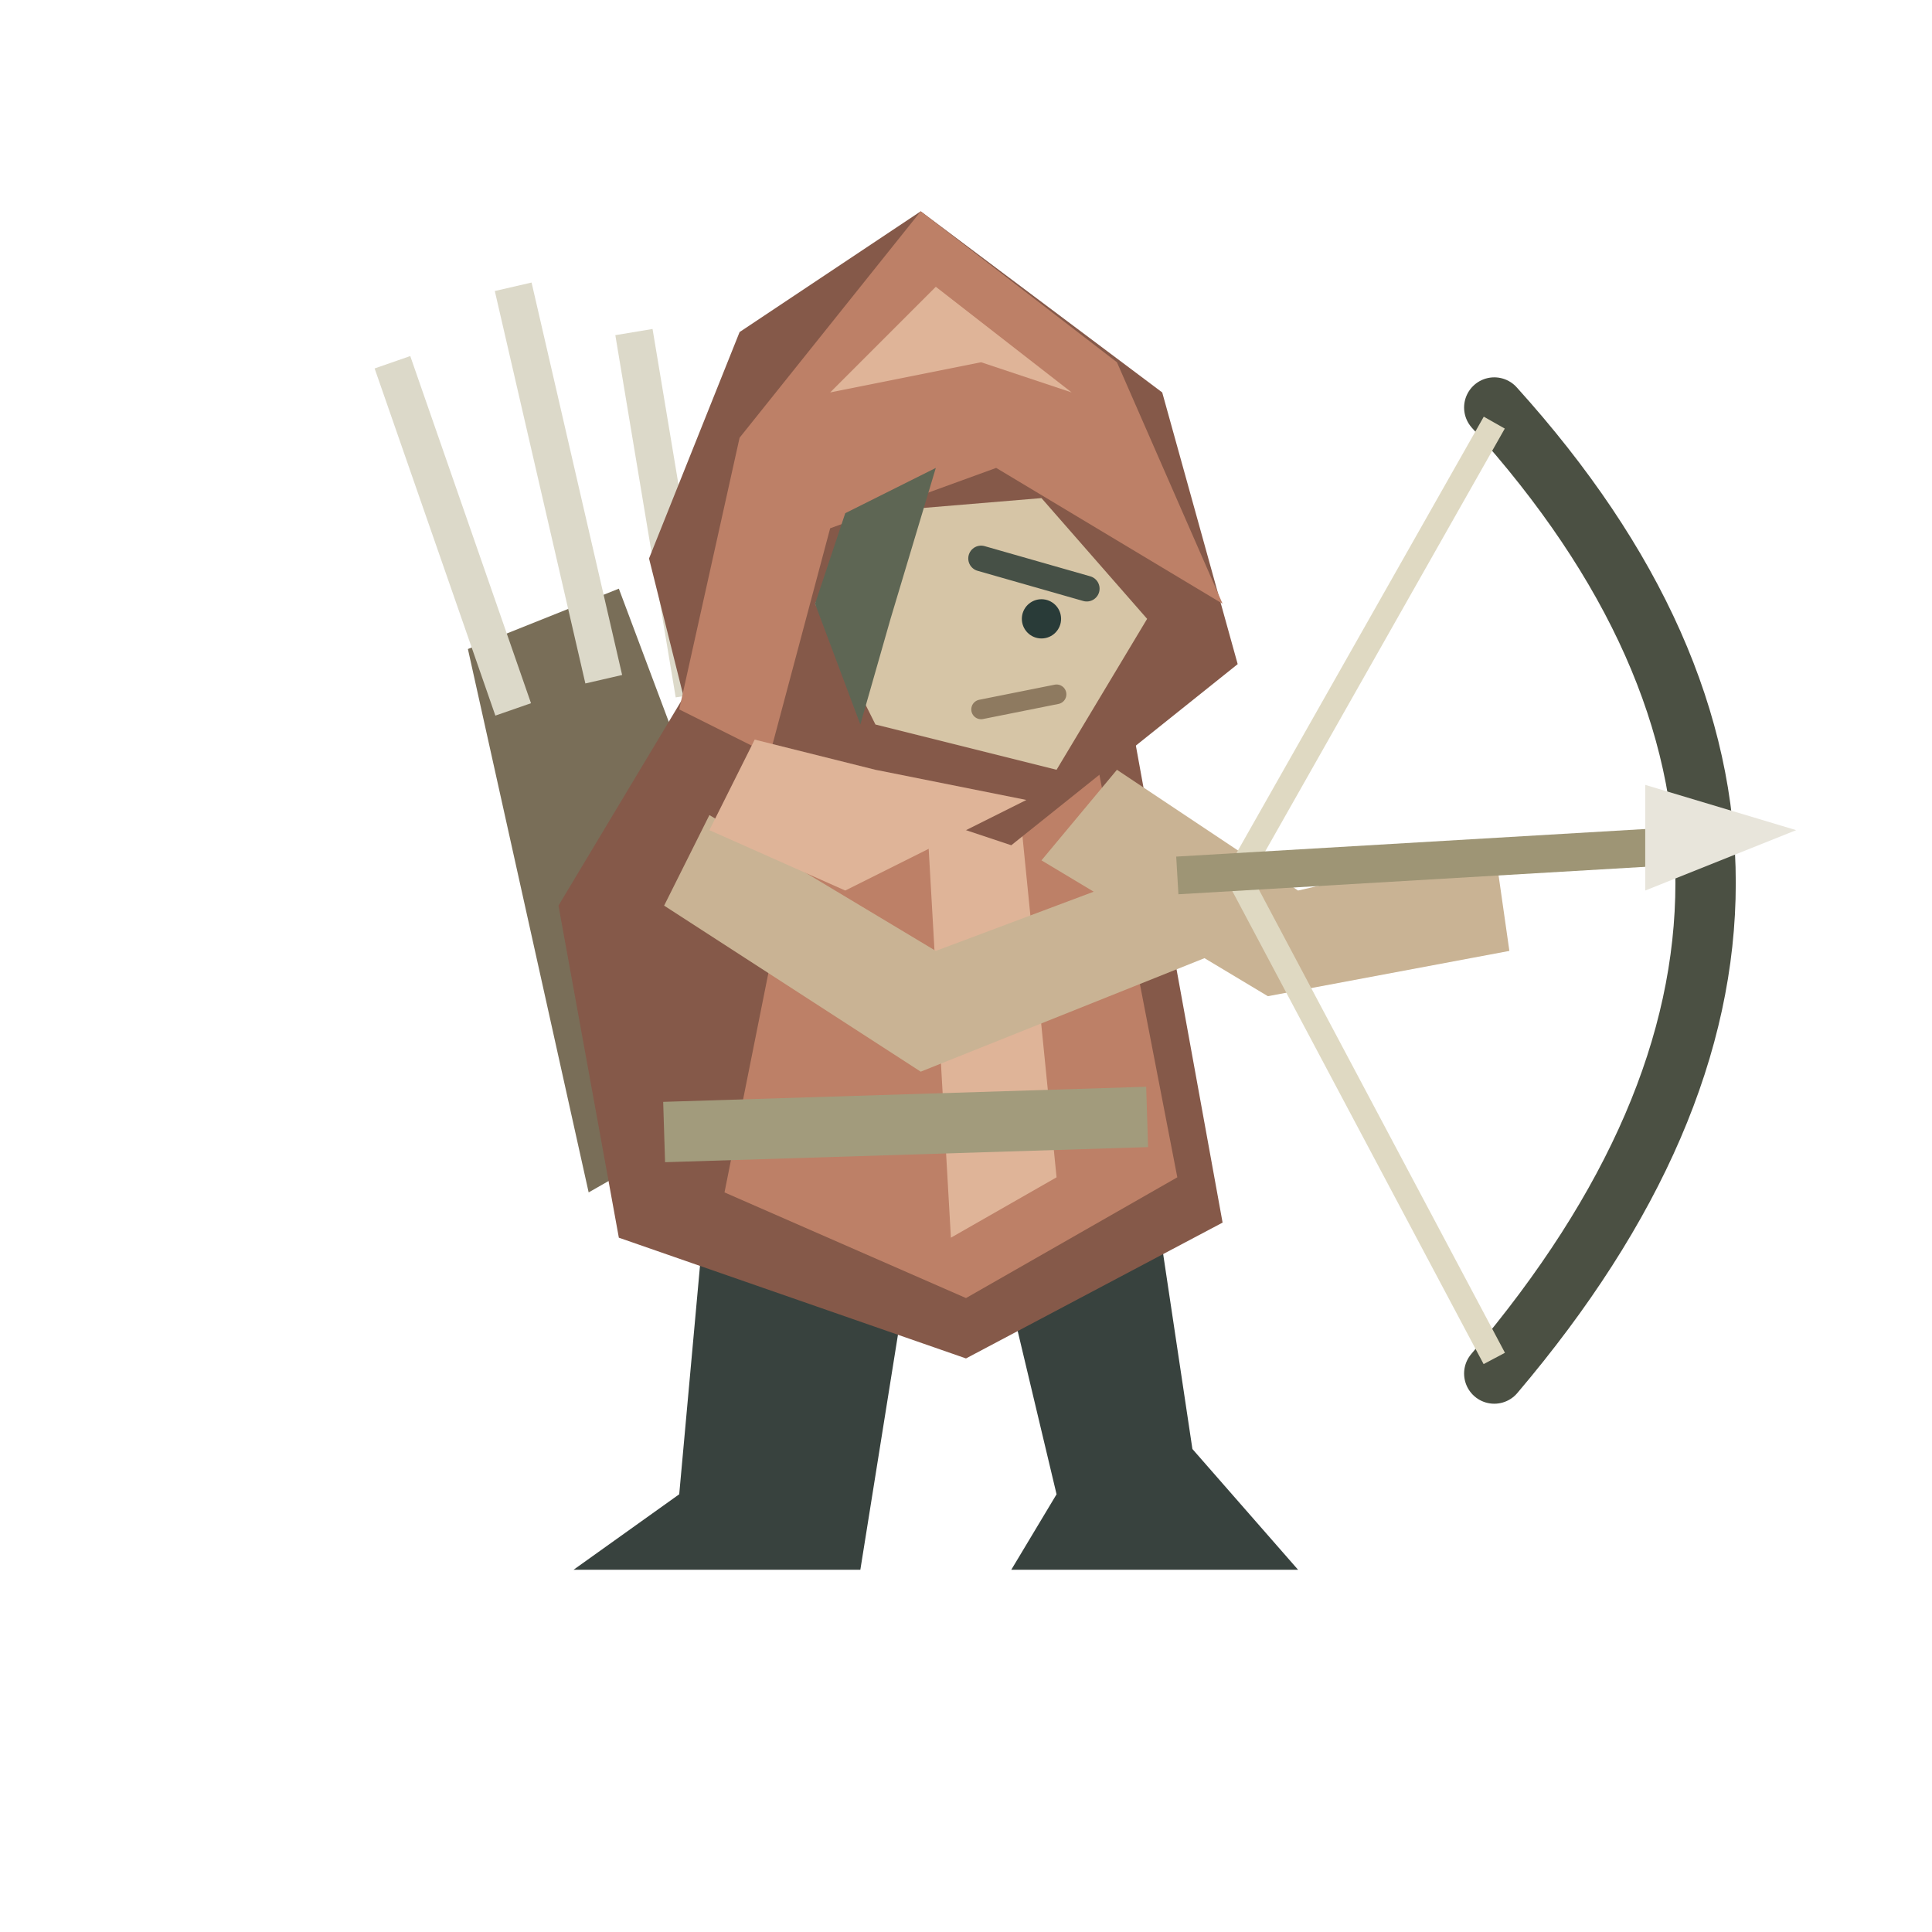
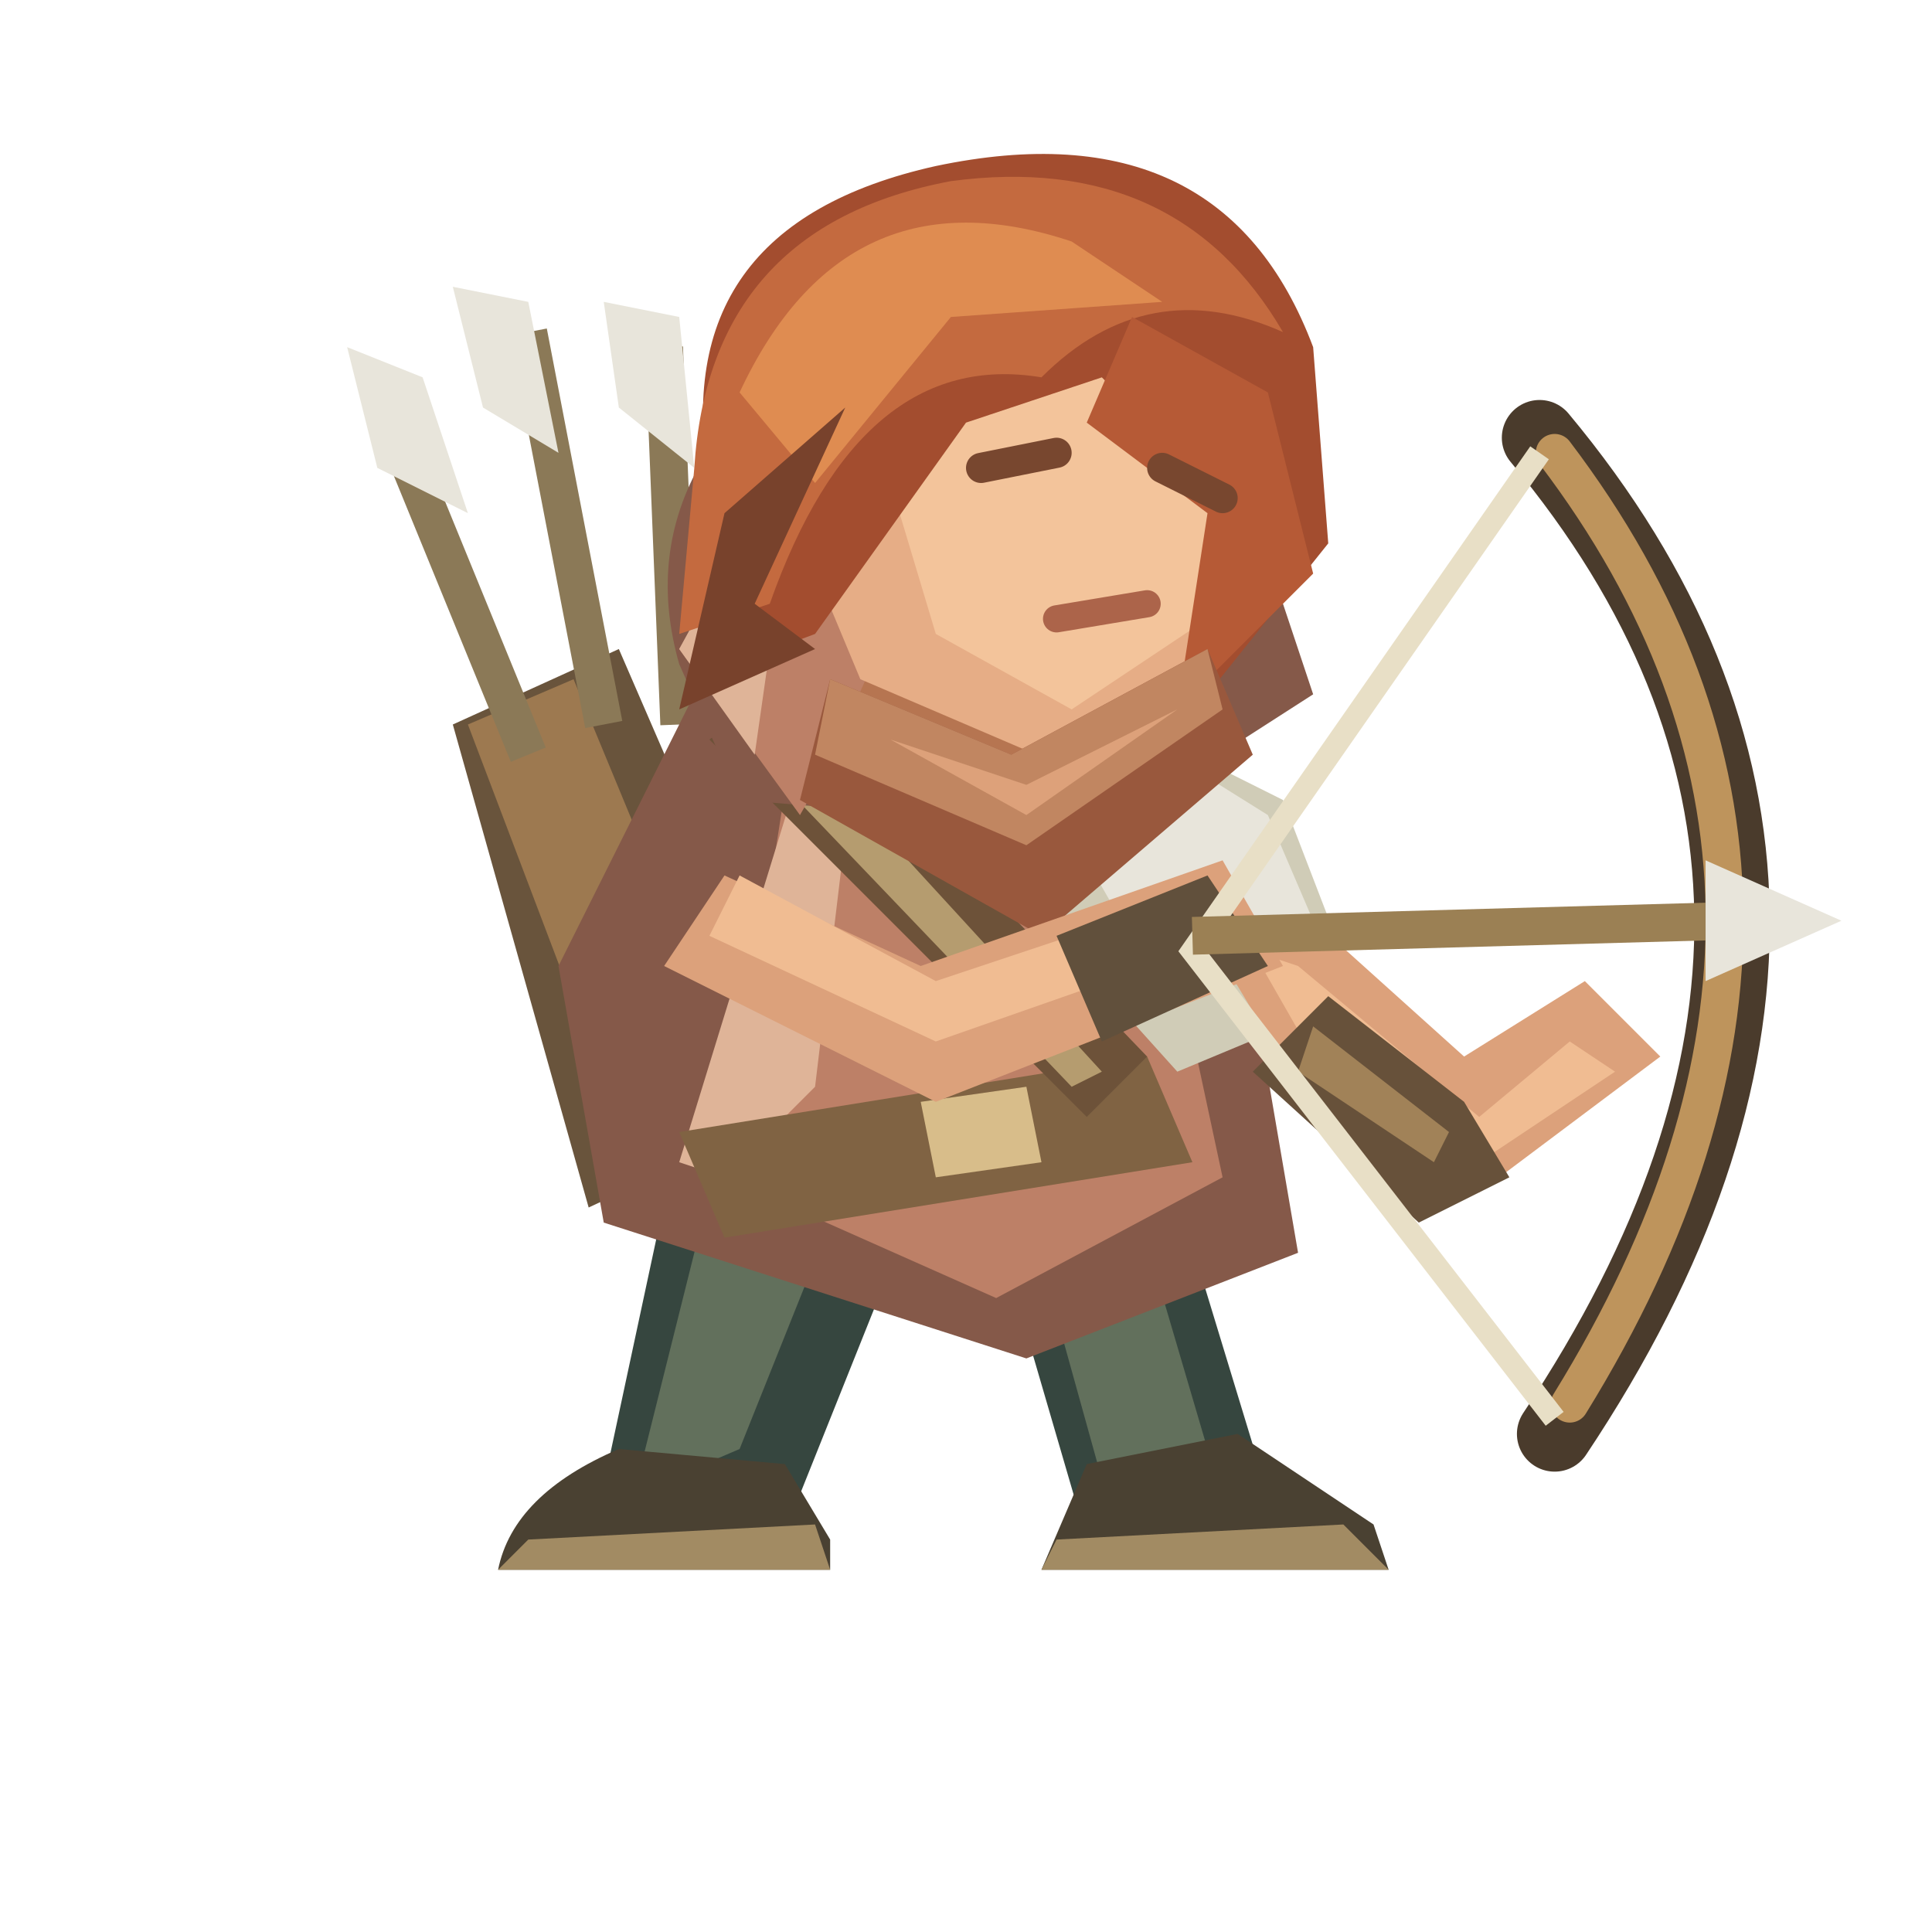
<svg xmlns="http://www.w3.org/2000/svg" width="128" height="128" viewBox="0 0 128 128">
-   <path fill="#796E58" d="m31 43 10-4 12 32-14 8z" />
-   <path d="m34 47-8-23m14 21-6-26m12 27-4-24" stroke="#DCD9C9" stroke-width="2.5" />
-   <path fill="#38423E" d="m47 77-2 22-7 5h19l4-25zm18 1 5 21-3 5h19l-7-8-3-20z" />
-   <path fill="#855949" d="m46 45 13-6 16 9 6 33-17 9-23-8-4-22z" />
-   <path fill="#BD8067" d="m55 44 17 3 6 31-14 8-16-7z" />
-   <path fill="#DFB498" d="m61 47 6 1 3 30-7 4z" />
-   <path d="m44 75 32-1" stroke="#A29B7C" stroke-width="4" />
-   <path fill="#C9B394" d="m74 51 12 8 13-3 1 7-16 3-15-9zm-27 3 15 9 16-6 3 6-20 8-17-11z" />
-   <path fill="#855949" d="m43 37 6-15 12-8 16 12 5 18-15 12-21-7z" />
-   <path fill="#BD8067" d="m49 29 12-15 13 10 7 16-15-9-11 4-4 15-6-3z" />
-   <path fill="#D6C5A6" d="m57 34 12-1 7 8-6 10-12-3-4-8z" />
-   <path fill="#DFB498" d="m55 26 7-7 9 7-6-2z" />
-   <path d="M99 27q28 31 0 64" fill="none" stroke="#4B5043" stroke-width="4" stroke-linecap="round" />
-   <path d="M99 28 82 58l17 32" fill="none" stroke="#DFD9C2" stroke-width="1.6" />
-   <path d="m78 58 34-2" stroke="#9E9575" stroke-width="2.5" />
-   <path fill="#E8E5DB" d="m109 52 10 3-10 4z" />
-   <path fill="#5E6654" d="m56 34 6-3-3 10-2 7-3-8z" />
-   <path d="m65 37 7 2" stroke="#465046" stroke-width="1.7" stroke-linecap="round" />
-   <circle cx="69" cy="41" r="1.3" fill="#293B38" />
-   <path d="m65 47 5-1" stroke="#8E7A60" stroke-width="1.3" stroke-linecap="round" />
-   <path fill="#DFB498" d="m50 49 8 2 10 2-12 6-9-4z" />
+   <path fill="#69543C" d="m30 48 11-5 13 30-15 7z" />
+   <path fill="#9D7950" d="m31 48 7-3 12 29-8 3z" />
+   <path d="m35 50-9-22m14 20-5-26m10 26-1-25" stroke="#8B7957" stroke-width="2.5" />
+   <path fill="#E8E5DB" d="m23 23 5 2 3 9-6-3zm7-4 5 1 2 10-5-3zm10 1 5 1 1 10-5-4z" />
+   <path fill="#36463F" d="m45 75 16 4-8 20-14 4zm20 3 12-2 7 23-12 3z" />
+   <path fill="#62705C" d="m47 79 8 2-6 15-7 3zm21 1 7-1 5 17-7 2z" />
+   <path fill="#4A4132" d="m41 96 11 1 3 5v2H33q1-5 8-8m31 1 10-2 9 6 1 3H69z" />
+   <path fill="#A28B63" d="m35 102 19-1 1 3H33zm35 0 19-1 3 3H69z" />
+   <path fill="#855949" d="m47 44 14-5 19 9 6 35-18 7-28-9-3-17z" />
+   <path fill="#BD8067" d="m53 46 8-3 14 7 6 28-15 8-18-8z" />
+   <path fill="#DFB498" d="m53 51 4-4-3 25-6 6-3-1z" />
+   <path fill="#D0CCB7" d="m75 48 10 5 5 13-12 5-9-10z" />
+   <path fill="#E8E5DB" d="m76 49 8 5 3 7-11 3-4-7z" />
+   <path fill="#DCA17B" d="m80 62 7-1 10 9 8-5 5 5-12 9-12-7z" />
+   <path fill="#F0BC92" d="m83 63 3 1 12 10 6-5 3 2-9 6-11-7z" />
+   <path fill="#67513A" d="m88 66 9 7 3 5-6 3-11-10z" />
+   <path fill="#A18258" d="m87 68 9 7-1 2-9-6z" />
+   <path fill="#806343" d="m45 75 31-5 3 7-31 5z" />
+   <path fill="#D8BD8A" d="m61 73 7-1 1 5-7 1z" />
+   <path fill="#6D5239" d="m47 49 5-4 24 25-4 4z" />
+   <path fill="#B59C6F" d="m49 49 2-2 22 24-2 1z" />
+   <path fill="#855949" d="M45 44q-4-14 13-24l22 5 7 21-14 9-24-2z" />
+   <path fill="#BD8067" d="m45 43 8-14 20-5 9 13-12-3-13 13-4 7z" />
+   <path fill="#DFB498" d="m45 43 6-11 6-3-6 14-1 7z" />
+   <path fill="#B67551" d="m61 37 16-3 2 13-10 8-13-7z" />
+   <path fill="#E6AD86" d="m56 22 18-4 11 10-2 14-12 9-14-6-5-12z" />
+   <path fill="#F3C49B" d="m64 24 11-3 7 8-2 12-9 6-9-5-3-10z" />
+   <path fill="#A34D2F" d="M47 32q-3-17 15-21 19-4 25 12l1 13-8 10 1-13-8-8-9 3-10 14-8 3z" />
+   <path fill="#C46A3F" d="M46 31q1-16 17-19 15-2 22 10-9-4-16 3-12-2-18 15l-6 2z" />
+   <path fill="#DF8C51" d="M49 26q7-15 22-10l6 4-14 1-9 11z" />
+   <path fill="#B65A36" d="m75 21 9 5 3 12-9 9 2-13-8-6z" />
+   <path fill="#78422C" d="m48 34 8-7-6 13 4 3-9 4z" />
+   <path d="m65 31 5-1m7 1 4 2" stroke="#78472F" stroke-width="2" stroke-linecap="round" />
+   <path d="m70 41 6-1" stroke="#AC644A" stroke-width="1.8" stroke-linecap="round" />
+   <path fill="#99583D" d="m55 45 12 5 13-7 3 7-14 12-16-9z" />
+   <path fill="#C18661" d="m55 45 12 5 13-7 1 4-13 9-14-6z" />
+   <path fill="#DDA17A" d="m59 49 9 3 10-5-10 7z" />
+   <path fill="#DCA17B" d="m48 58 13 6 20-7 4 7-23 9-18-9z" />
+   <path fill="#F0BC92" d="m49 58 13 7 18-6 2 3-20 7-15-7z" />
+   <path fill="#61503C" d="m70 62 10-4 4 6-11 5z" />
+   <path d="M102 29q25 30 1 66" fill="none" stroke="#4A3B2C" stroke-width="5" stroke-linecap="round" />
+   <path d="M103 30q22 29 1 63" fill="none" stroke="#BE945C" stroke-width="2.5" stroke-linecap="round" />
+   <path d="m102 30-23 33 24 31" fill="none" stroke="#E8DFC6" stroke-width="1.5" />
+   <path d="m79 62 36-1" stroke="#9B8054" stroke-width="2.5" />
+   <path fill="#E8E5DB" d="m113 57 9 4-9 4z" />
</svg>
